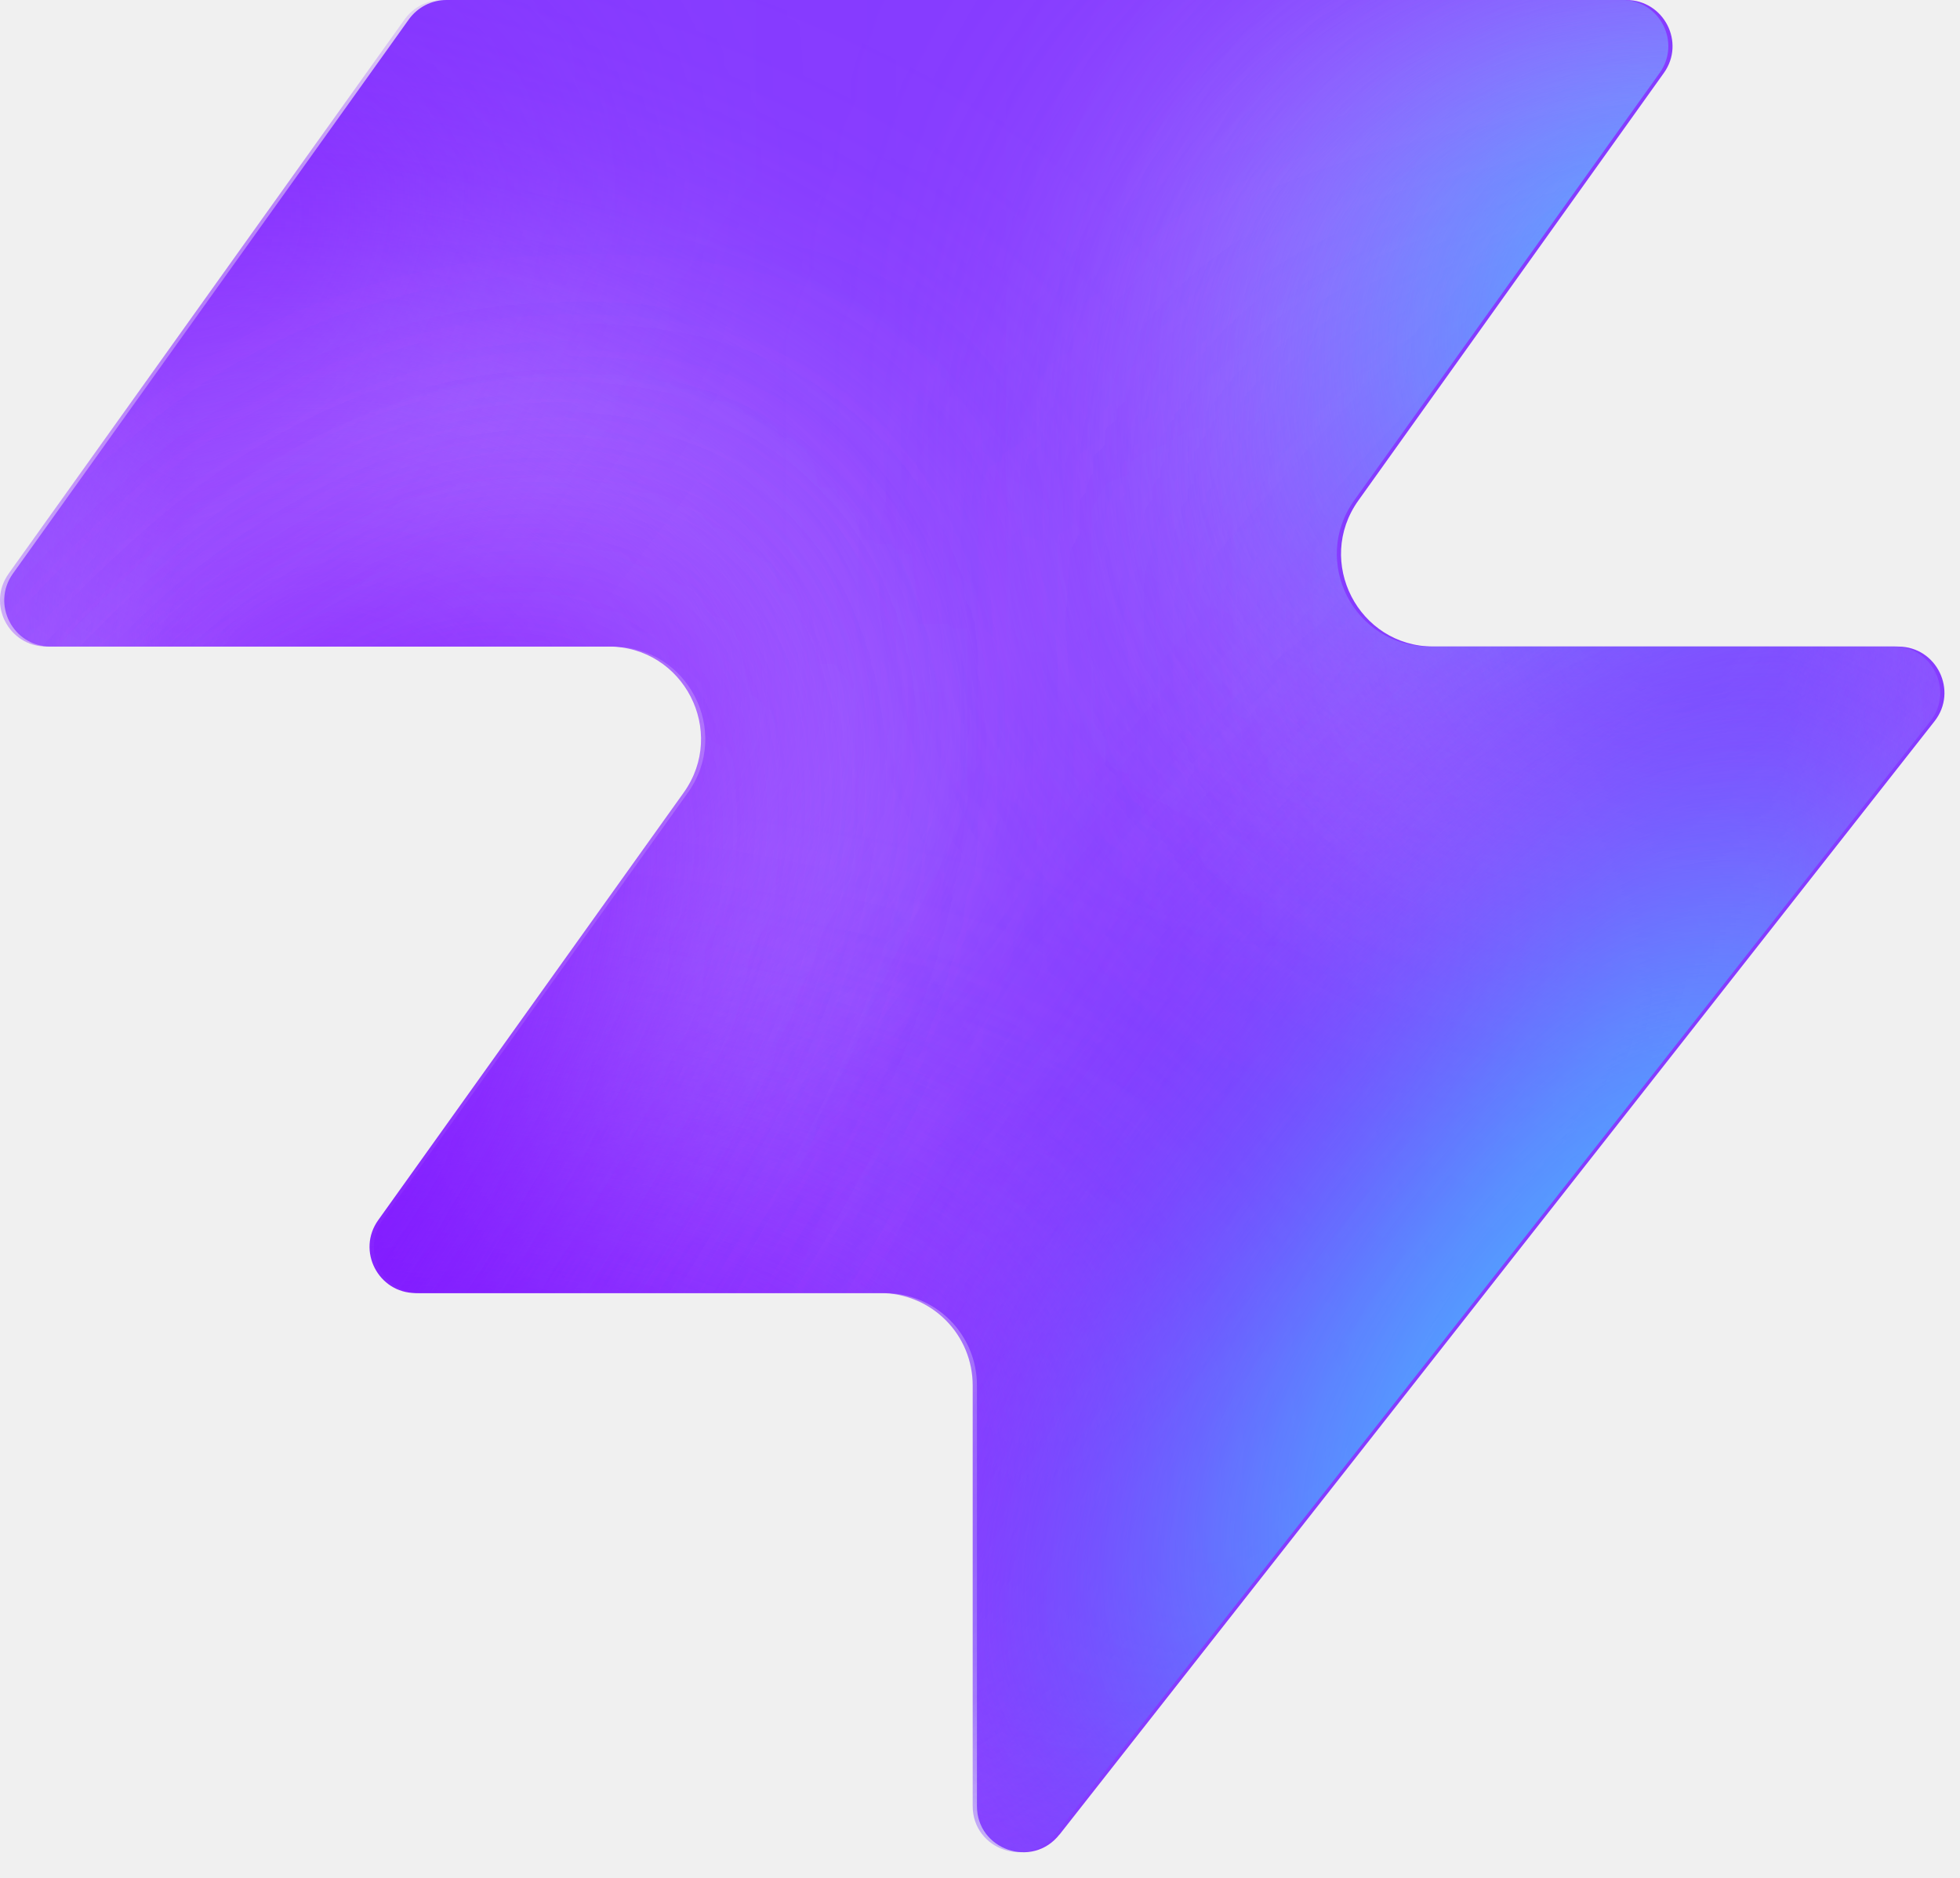
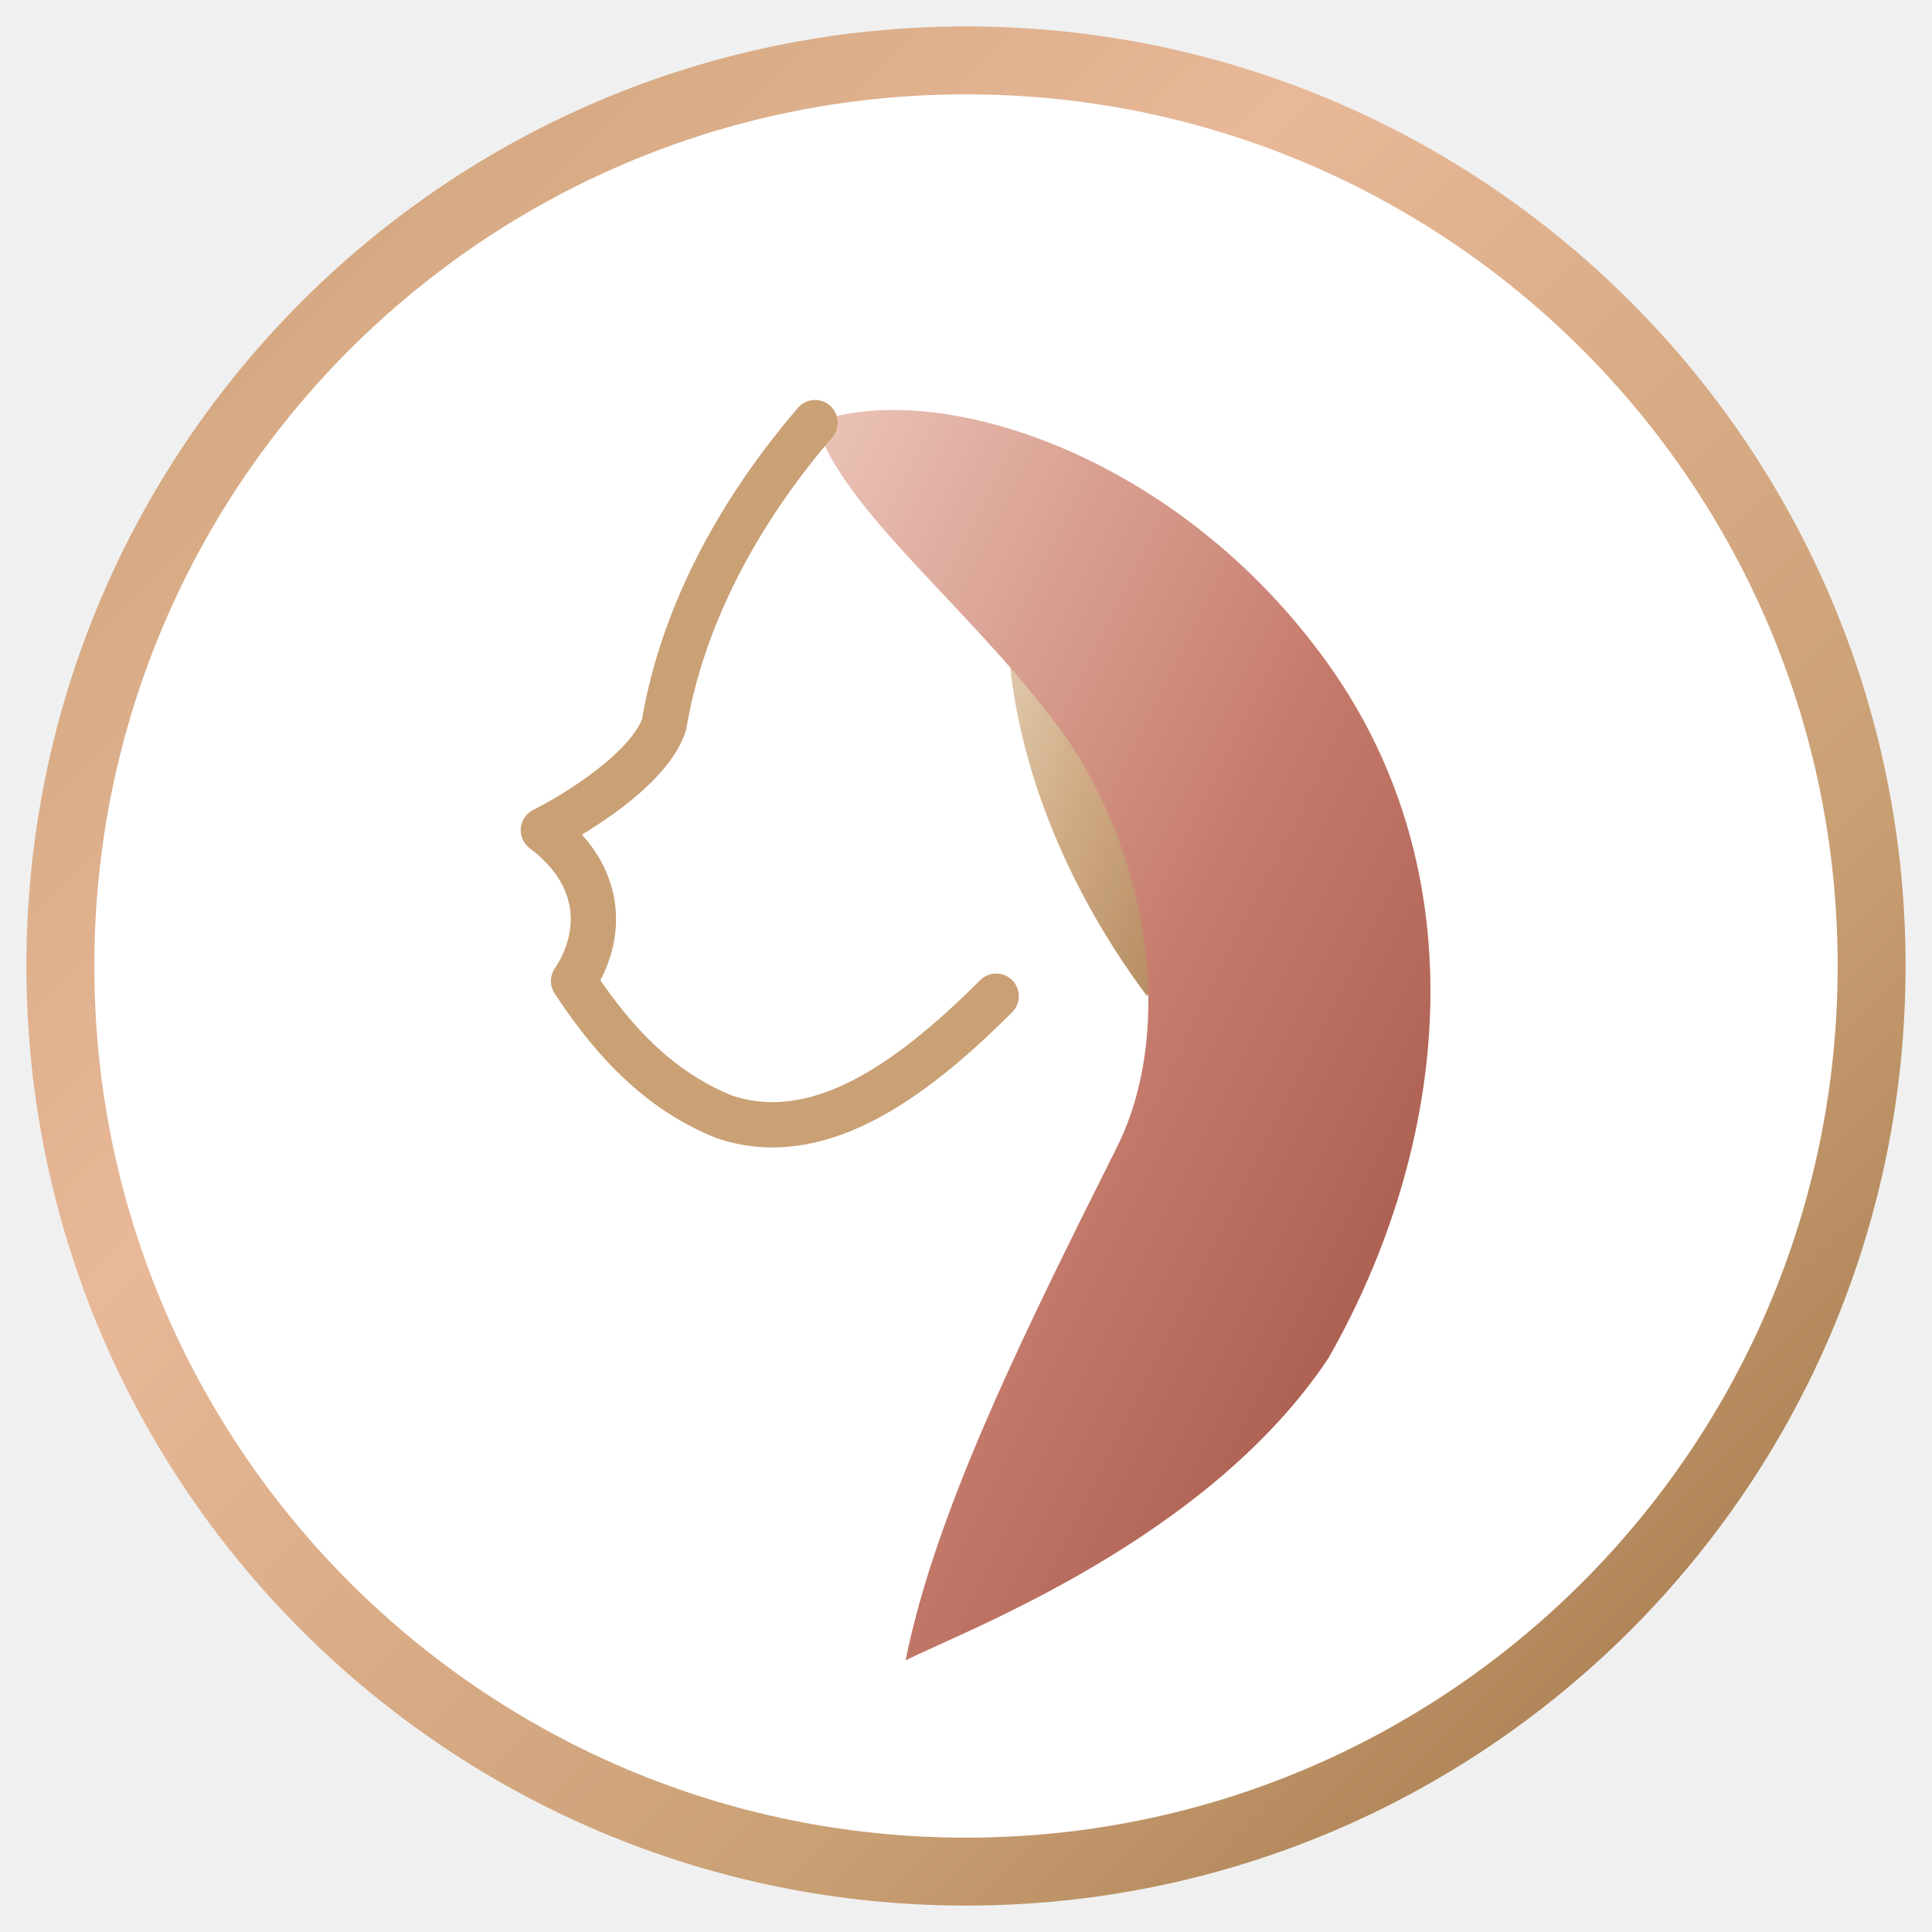
- <svg xmlns="http://www.w3.org/2000/svg" width="48" height="46" fill="none" viewBox="0 0 48 46">
-   <path fill="#863bff" d="M25.946 44.938c-.664.845-2.021.375-2.021-.698V33.937a2.26 2.26 0 0 0-2.262-2.262H10.287c-.92 0-1.456-1.04-.92-1.788l7.48-10.471c1.07-1.497 0-3.578-1.842-3.578H1.237c-.92 0-1.456-1.04-.92-1.788L10.013.474c.214-.297.556-.474.92-.474h28.894c.92 0 1.456 1.04.92 1.788l-7.48 10.471c-1.07 1.498 0 3.579 1.842 3.579h11.377c.943 0 1.473 1.088.89 1.83L25.947 44.94z" style="fill:#863bff;fill:color(display-p3 .525 .23 1);fill-opacity:1" />
-   <mask id="a" width="48" height="46" x="0" y="0" maskUnits="userSpaceOnUse" style="mask-type:alpha">
-     <path fill="#000" d="M25.842 44.938c-.664.844-2.021.375-2.021-.698V33.937a2.26 2.26 0 0 0-2.262-2.262H10.183c-.92 0-1.456-1.04-.92-1.788l7.48-10.471c1.07-1.498 0-3.579-1.842-3.579H1.133c-.92 0-1.456-1.04-.92-1.787L9.91.473c.214-.297.556-.474.92-.474h28.894c.92 0 1.456 1.04.92 1.788l-7.48 10.471c-1.07 1.498 0 3.578 1.842 3.578h11.377c.943 0 1.473 1.088.89 1.832L25.843 44.94z" style="fill:#000;fill-opacity:1" />
-   </mask>
-   <g mask="url(#a)">
-     <g filter="url(#b)">
-       <ellipse cx="5.508" cy="14.704" fill="#ede6ff" rx="5.508" ry="14.704" style="fill:#ede6ff;fill:color(display-p3 .927 .903 1);fill-opacity:1" transform="matrix(.00324 1 1 -.00324 -4.47 31.516)" />
-     </g>
-     <g filter="url(#c)">
-       <ellipse cx="10.399" cy="29.851" fill="#ede6ff" rx="10.399" ry="29.851" style="fill:#ede6ff;fill:color(display-p3 .927 .903 1);fill-opacity:1" transform="matrix(.00324 1 1 -.00324 -39.328 7.883)" />
-     </g>
-     <g filter="url(#d)">
-       <ellipse cx="5.508" cy="30.487" fill="#7e14ff" rx="5.508" ry="30.487" style="fill:#7e14ff;fill:color(display-p3 .492 .077 1);fill-opacity:1" transform="rotate(89.814 -25.913 -14.639)scale(1 -1)" />
-     </g>
-     <g filter="url(#e)">
-       <ellipse cx="5.508" cy="30.599" fill="#7e14ff" rx="5.508" ry="30.599" style="fill:#7e14ff;fill:color(display-p3 .492 .077 1);fill-opacity:1" transform="rotate(89.814 -32.644 -3.334)scale(1 -1)" />
-     </g>
-     <g filter="url(#f)">
-       <ellipse cx="5.508" cy="30.599" fill="#7e14ff" rx="5.508" ry="30.599" style="fill:#7e14ff;fill:color(display-p3 .492 .077 1);fill-opacity:1" transform="matrix(.00324 1 1 -.00324 -34.34 30.47)" />
-     </g>
-     <g filter="url(#g)">
-       <ellipse cx="14.072" cy="22.078" fill="#ede6ff" rx="14.072" ry="22.078" style="fill:#ede6ff;fill:color(display-p3 .927 .903 1);fill-opacity:1" transform="rotate(93.35 24.506 48.493)scale(-1 1)" />
-     </g>
-     <g filter="url(#h)">
-       <ellipse cx="3.47" cy="21.501" fill="#7e14ff" rx="3.47" ry="21.501" style="fill:#7e14ff;fill:color(display-p3 .492 .077 1);fill-opacity:1" transform="rotate(89.009 28.708 47.59)scale(-1 1)" />
-     </g>
-     <g filter="url(#i)">
-       <ellipse cx="3.47" cy="21.501" fill="#7e14ff" rx="3.47" ry="21.501" style="fill:#7e14ff;fill:color(display-p3 .492 .077 1);fill-opacity:1" transform="rotate(89.009 28.708 47.59)scale(-1 1)" />
-     </g>
-     <g filter="url(#j)">
-       <ellipse cx=".387" cy="8.972" fill="#7e14ff" rx="4.407" ry="29.108" style="fill:#7e14ff;fill:color(display-p3 .492 .077 1);fill-opacity:1" transform="rotate(39.51 .387 8.972)" />
-     </g>
-     <g filter="url(#k)">
-       <ellipse cx="47.523" cy="-6.092" fill="#7e14ff" rx="4.407" ry="29.108" style="fill:#7e14ff;fill:color(display-p3 .492 .077 1);fill-opacity:1" transform="rotate(37.892 47.523 -6.092)" />
-     </g>
-     <g filter="url(#l)">
-       <ellipse cx="41.412" cy="6.333" fill="#47bfff" rx="5.971" ry="9.665" style="fill:#47bfff;fill:color(display-p3 .28 .748 1);fill-opacity:1" transform="rotate(37.892 41.412 6.333)" />
-     </g>
-     <g filter="url(#m)">
-       <ellipse cx="-1.879" cy="38.332" fill="#7e14ff" rx="4.407" ry="29.108" style="fill:#7e14ff;fill:color(display-p3 .492 .077 1);fill-opacity:1" transform="rotate(37.892 -1.88 38.332)" />
-     </g>
-     <g filter="url(#n)">
-       <ellipse cx="-1.879" cy="38.332" fill="#7e14ff" rx="4.407" ry="29.108" style="fill:#7e14ff;fill:color(display-p3 .492 .077 1);fill-opacity:1" transform="rotate(37.892 -1.88 38.332)" />
-     </g>
-     <g filter="url(#o)">
-       <ellipse cx="35.651" cy="29.907" fill="#7e14ff" rx="4.407" ry="29.108" style="fill:#7e14ff;fill:color(display-p3 .492 .077 1);fill-opacity:1" transform="rotate(37.892 35.651 29.907)" />
-     </g>
-     <g filter="url(#p)">
-       <ellipse cx="38.418" cy="32.4" fill="#47bfff" rx="5.971" ry="15.297" style="fill:#47bfff;fill:color(display-p3 .28 .748 1);fill-opacity:1" transform="rotate(37.892 38.418 32.4)" />
-     </g>
-   </g>
+ <svg xmlns="http://www.w3.org/2000/svg" viewBox="0 0 128 128" width="100%" height="100%">
  <defs>
-     <filter id="b" width="60.045" height="41.654" x="-19.77" y="16.149" color-interpolation-filters="sRGB" filterUnits="userSpaceOnUse">
-       <feFlood flood-opacity="0" result="BackgroundImageFix" />
-       <feBlend in="SourceGraphic" in2="BackgroundImageFix" result="shape" />
-       <feGaussianBlur result="effect1_foregroundBlur_2002_17158" stdDeviation="7.659" />
-     </filter>
-     <filter id="c" width="90.34" height="51.437" x="-54.613" y="-7.533" color-interpolation-filters="sRGB" filterUnits="userSpaceOnUse">
-       <feFlood flood-opacity="0" result="BackgroundImageFix" />
-       <feBlend in="SourceGraphic" in2="BackgroundImageFix" result="shape" />
-       <feGaussianBlur result="effect1_foregroundBlur_2002_17158" stdDeviation="7.659" />
-     </filter>
-     <filter id="d" width="79.355" height="29.4" x="-49.64" y="2.03" color-interpolation-filters="sRGB" filterUnits="userSpaceOnUse">
-       <feFlood flood-opacity="0" result="BackgroundImageFix" />
-       <feBlend in="SourceGraphic" in2="BackgroundImageFix" result="shape" />
-       <feGaussianBlur result="effect1_foregroundBlur_2002_17158" stdDeviation="4.596" />
-     </filter>
-     <filter id="e" width="79.579" height="29.4" x="-45.045" y="20.029" color-interpolation-filters="sRGB" filterUnits="userSpaceOnUse">
-       <feFlood flood-opacity="0" result="BackgroundImageFix" />
-       <feBlend in="SourceGraphic" in2="BackgroundImageFix" result="shape" />
-       <feGaussianBlur result="effect1_foregroundBlur_2002_17158" stdDeviation="4.596" />
-     </filter>
-     <filter id="f" width="79.579" height="29.4" x="-43.513" y="21.178" color-interpolation-filters="sRGB" filterUnits="userSpaceOnUse">
-       <feFlood flood-opacity="0" result="BackgroundImageFix" />
-       <feBlend in="SourceGraphic" in2="BackgroundImageFix" result="shape" />
-       <feGaussianBlur result="effect1_foregroundBlur_2002_17158" stdDeviation="4.596" />
-     </filter>
-     <filter id="g" width="74.749" height="58.852" x="15.756" y="-17.901" color-interpolation-filters="sRGB" filterUnits="userSpaceOnUse">
-       <feFlood flood-opacity="0" result="BackgroundImageFix" />
-       <feBlend in="SourceGraphic" in2="BackgroundImageFix" result="shape" />
-       <feGaussianBlur result="effect1_foregroundBlur_2002_17158" stdDeviation="7.659" />
-     </filter>
-     <filter id="h" width="61.377" height="25.362" x="23.548" y="2.284" color-interpolation-filters="sRGB" filterUnits="userSpaceOnUse">
-       <feFlood flood-opacity="0" result="BackgroundImageFix" />
-       <feBlend in="SourceGraphic" in2="BackgroundImageFix" result="shape" />
-       <feGaussianBlur result="effect1_foregroundBlur_2002_17158" stdDeviation="4.596" />
-     </filter>
-     <filter id="i" width="61.377" height="25.362" x="23.548" y="2.284" color-interpolation-filters="sRGB" filterUnits="userSpaceOnUse">
-       <feFlood flood-opacity="0" result="BackgroundImageFix" />
-       <feBlend in="SourceGraphic" in2="BackgroundImageFix" result="shape" />
-       <feGaussianBlur result="effect1_foregroundBlur_2002_17158" stdDeviation="4.596" />
-     </filter>
-     <filter id="j" width="56.045" height="63.649" x="-27.636" y="-22.853" color-interpolation-filters="sRGB" filterUnits="userSpaceOnUse">
-       <feFlood flood-opacity="0" result="BackgroundImageFix" />
-       <feBlend in="SourceGraphic" in2="BackgroundImageFix" result="shape" />
-       <feGaussianBlur result="effect1_foregroundBlur_2002_17158" stdDeviation="4.596" />
-     </filter>
-     <filter id="k" width="54.814" height="64.646" x="20.116" y="-38.415" color-interpolation-filters="sRGB" filterUnits="userSpaceOnUse">
-       <feFlood flood-opacity="0" result="BackgroundImageFix" />
-       <feBlend in="SourceGraphic" in2="BackgroundImageFix" result="shape" />
-       <feGaussianBlur result="effect1_foregroundBlur_2002_17158" stdDeviation="4.596" />
-     </filter>
-     <filter id="l" width="33.541" height="35.313" x="24.641" y="-11.323" color-interpolation-filters="sRGB" filterUnits="userSpaceOnUse">
-       <feFlood flood-opacity="0" result="BackgroundImageFix" />
-       <feBlend in="SourceGraphic" in2="BackgroundImageFix" result="shape" />
-       <feGaussianBlur result="effect1_foregroundBlur_2002_17158" stdDeviation="4.596" />
-     </filter>
-     <filter id="m" width="54.814" height="64.646" x="-29.286" y="6.009" color-interpolation-filters="sRGB" filterUnits="userSpaceOnUse">
-       <feFlood flood-opacity="0" result="BackgroundImageFix" />
-       <feBlend in="SourceGraphic" in2="BackgroundImageFix" result="shape" />
-       <feGaussianBlur result="effect1_foregroundBlur_2002_17158" stdDeviation="4.596" />
-     </filter>
-     <filter id="n" width="54.814" height="64.646" x="-29.286" y="6.009" color-interpolation-filters="sRGB" filterUnits="userSpaceOnUse">
-       <feFlood flood-opacity="0" result="BackgroundImageFix" />
-       <feBlend in="SourceGraphic" in2="BackgroundImageFix" result="shape" />
-       <feGaussianBlur result="effect1_foregroundBlur_2002_17158" stdDeviation="4.596" />
-     </filter>
-     <filter id="o" width="54.814" height="64.646" x="8.244" y="-2.416" color-interpolation-filters="sRGB" filterUnits="userSpaceOnUse">
-       <feFlood flood-opacity="0" result="BackgroundImageFix" />
-       <feBlend in="SourceGraphic" in2="BackgroundImageFix" result="shape" />
-       <feGaussianBlur result="effect1_foregroundBlur_2002_17158" stdDeviation="4.596" />
-     </filter>
-     <filter id="p" width="39.409" height="43.623" x="18.713" y="10.588" color-interpolation-filters="sRGB" filterUnits="userSpaceOnUse">
-       <feFlood flood-opacity="0" result="BackgroundImageFix" />
-       <feBlend in="SourceGraphic" in2="BackgroundImageFix" result="shape" />
-       <feGaussianBlur result="effect1_foregroundBlur_2002_17158" stdDeviation="4.596" />
-     </filter>
+     <linearGradient id="roseGoldRing" x1="0%" y1="0%" x2="100%" y2="100%">
+       <stop offset="0%" stop-color="#caa075" />
+       <stop offset="35%" stop-color="#e8b898" />
+       <stop offset="70%" stop-color="#caa075" />
+       <stop offset="100%" stop-color="#9c7042" />
+     </linearGradient>
+     <linearGradient id="roseHair" x1="0%" y1="0%" x2="100%" y2="100%">
+       <stop offset="0%" stop-color="#ebc4b7" />
+       <stop offset="50%" stop-color="#c77d6e" />
+       <stop offset="100%" stop-color="#9c4f40" />
+     </linearGradient>
+     <linearGradient id="goldLeaf" x1="0%" y1="0%" x2="100%" y2="100%">
+       <stop offset="0%" stop-color="#e7d8bf" />
+       <stop offset="50%" stop-color="#caa075" />
+       <stop offset="100%" stop-color="#a27443" />
+     </linearGradient>
  </defs>
+   <circle cx="64" cy="64" r="60" fill="#ffffff" stroke="url(#roseGoldRing)" stroke-width="4.5" />
+   <path d="M68 31 C76 38, 86 44, 76 66 C70 58, 64 45, 68 31 Z" fill="url(#goldLeaf)" opacity="0.9" />
+   <path d="M54 28 C62 25, 78 30, 88 44 C98 58, 96 76, 88 90 C80 102, 64 108, 60 110 C62 100, 68 88, 74 76 C78 68, 76 56, 70 48 C64 40, 56 34, 54 28 Z" fill="url(#roseHair)" />
+   <path d="M54 28 C48 35, 45 42, 44 48 C43 51, 38 54, 36 55 C40 58, 40 62, 38 65 C40 68, 43 72, 48 74 C54 76, 60 72, 66 66" fill="none" stroke="#caa075" stroke-width="3" stroke-linecap="round" stroke-linejoin="round" />
</svg>
